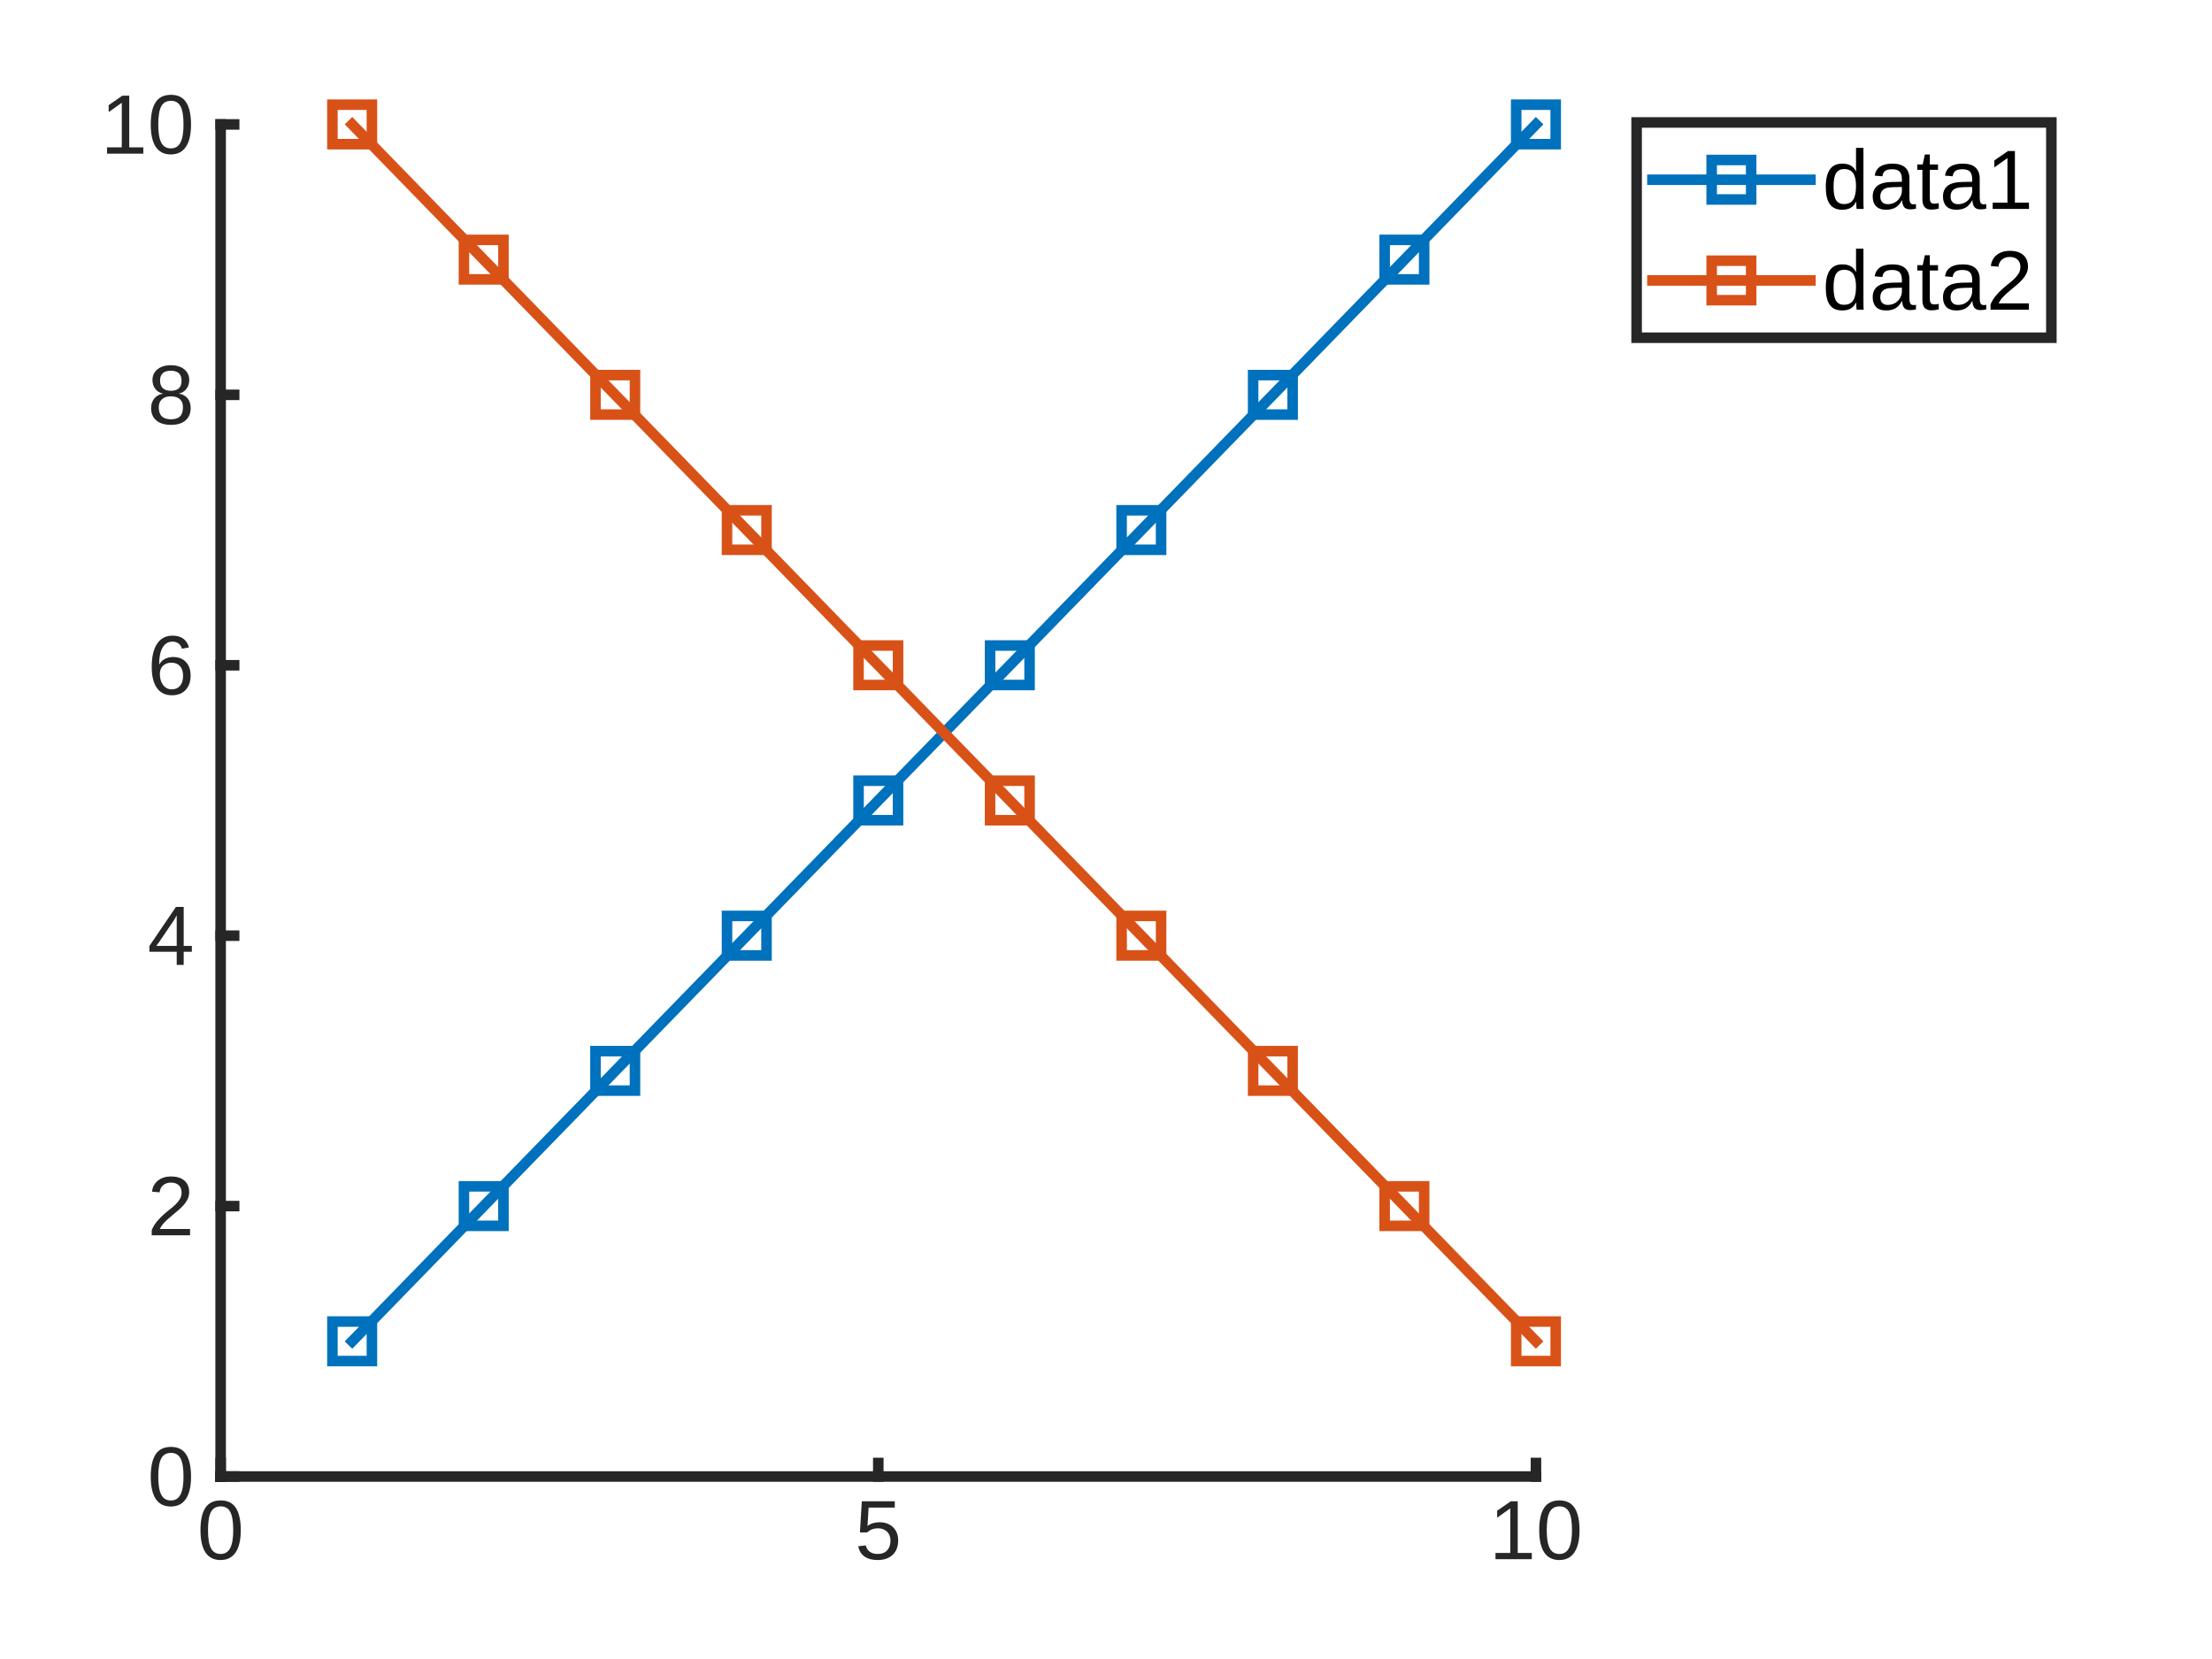
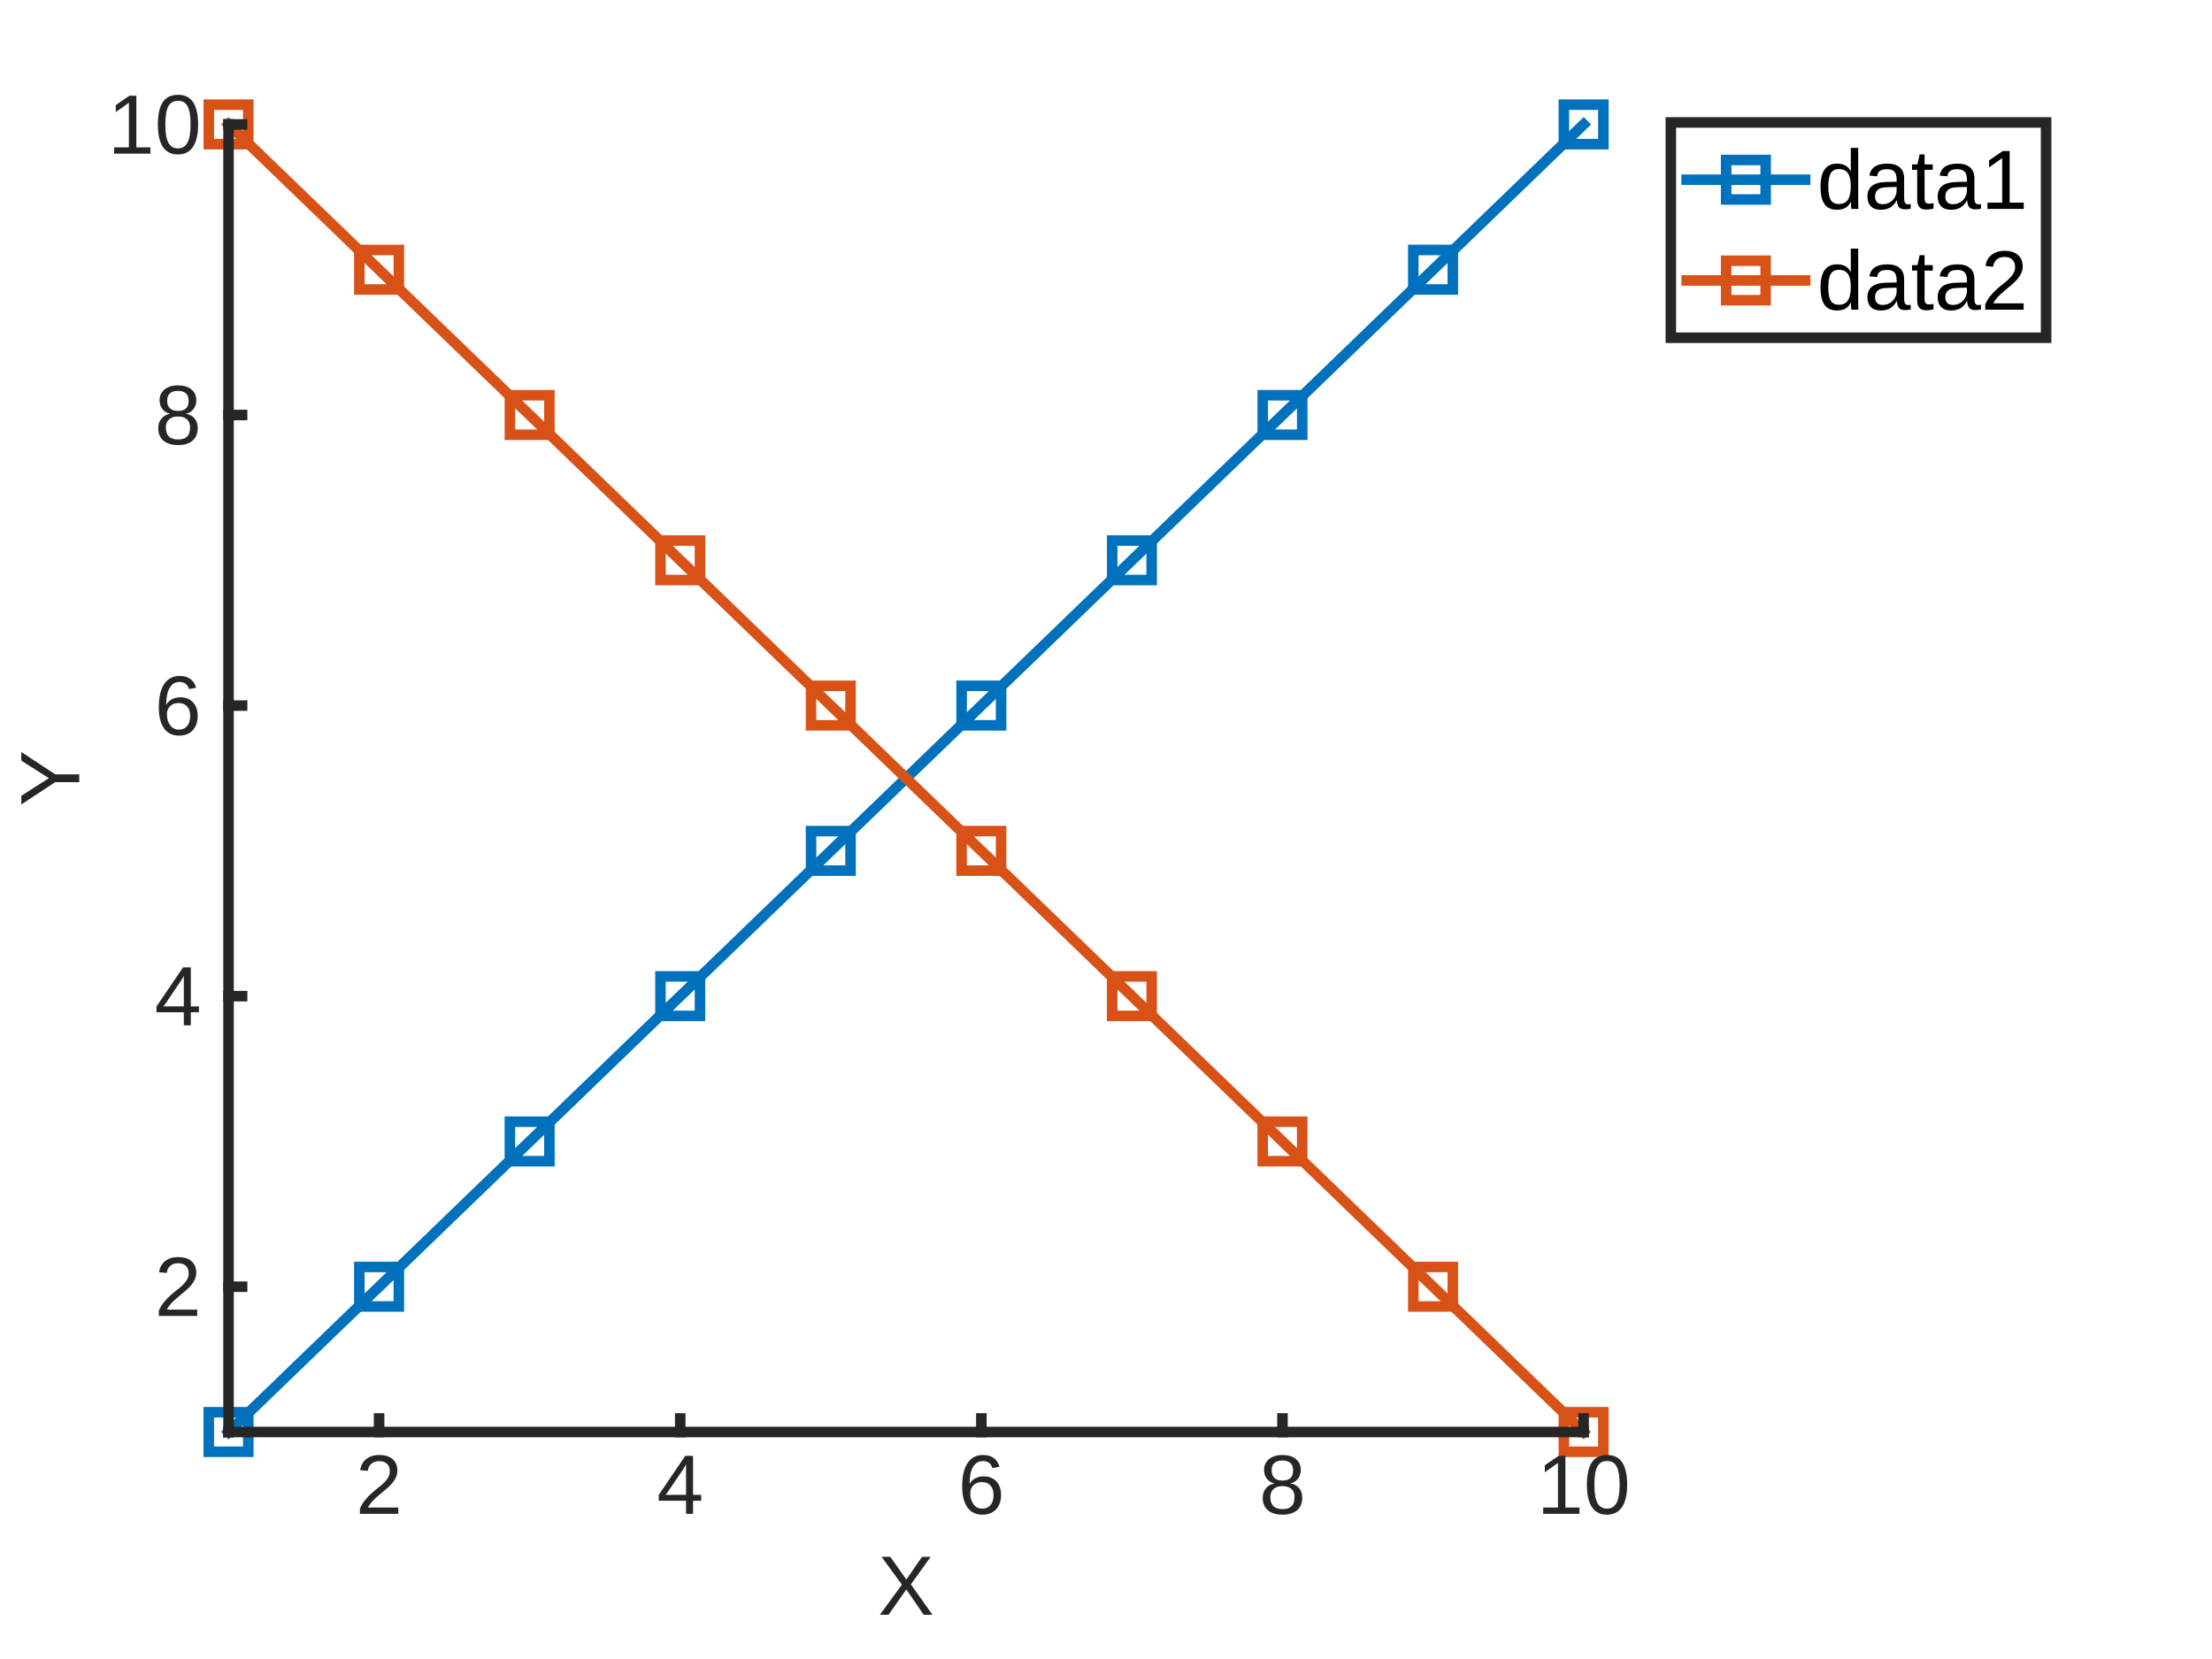
- <svg xmlns="http://www.w3.org/2000/svg" preserveAspectRatio="xMinYMin meet" width="100%" height="100%" fill="none" viewBox="0 0 560.000 420.000" version="1.1">
+ <svg xmlns="http://www.w3.org/2000/svg" preserveAspectRatio="xMinYMin meet" width="100%" height="100%" fill="none" viewBox="0 0 746.667 560.000" version="1.1">
  <g id="topgroup">
-     <rect x="0" y="0" width="560.000" height="420.000" fill="#ffffff" stroke="none" />
+     <rect x="0" y="0" width="746.667" height="560.000" fill="#ffffff" stroke="none" />
    <g id="ID000000">
-       <polygon fill="#ffffff" fill-opacity="1.000" stroke="none" points="55.857,373.800 388.848,373.800 388.848,31.500 55.857,31.500 " />
-       <polygon fill="#ffffff" fill-opacity="1.000" stroke="none" points="55.857,31.500 388.848,31.500 388.848,31.500 55.857,31.500 " />
-       <polygon fill="#ffffff" fill-opacity="1.000" stroke="none" points="55.857,373.800 55.857,373.800 55.857,31.500 55.857,31.500 " />
+       <polygon fill="#ffffff" fill-opacity="1.000" stroke="none" points="77.142,483.378 534.553,483.378 534.553,42.000 77.142,42.000 " />
+       <polygon fill="#ffffff" fill-opacity="1.000" stroke="none" points="77.142,42.000 534.553,42.000 534.553,42.000 77.142,42.000 " />
+       <polygon fill="#ffffff" fill-opacity="1.000" stroke="none" points="77.142,483.378 77.142,483.378 77.142,42.000 77.142,42.000 " />
      <g>
        <g id="ID000002">
- </g>
+           <g transform="translate(32.779,262.689)">
+             <g transform="rotate(-90.000)">
+               <text x="0.000" y="0.000" font-family="Arial" text-anchor="middle" dominant-baseline="text-after-edge" font-size="21.333pt" fill="#262626">
+                 <tspan>Y</tspan>
+               </text>
+             </g>
+           </g>
+         </g>
        <g id="ID000003">
- </g>
+           <g transform="translate(305.848,526.275)">
+             <g transform="rotate(-0.000)">
+               <text x="0.000" y="0.000" font-family="Arial" text-anchor="middle" dominant-baseline="text-before-edge" font-size="21.333pt" fill="#262626">
+                 <tspan>X</tspan>
+               </text>
+             </g>
+           </g>
+         </g>
        <g id="ID000004">
</g>
        <g id="ID000005" clip-path="url(#ID000001)">
-           <polyline fill="none" stroke-linecap="square" stroke-linejoin="round" stroke="#0071bc" stroke-width="2.000pt" stroke-dasharray="none" stroke-opacity="1.000" points="89.156,339.570 122.455,305.340 155.754,271.110 189.053,236.880 222.353,202.650 255.652,168.420 288.951,134.190 322.250,99.960 355.549,65.730 388.848,31.500 " />
+           <polyline fill="none" stroke-linecap="square" stroke-linejoin="round" stroke="#0071bc" stroke-width="2.667pt" stroke-dasharray="none" stroke-opacity="1.000" points="77.142,483.378 127.966,434.336 178.789,385.294 229.613,336.252 280.436,287.210 331.260,238.168 382.083,189.126 432.906,140.084 483.730,91.042 534.553,42.000 " />
          <g>
-             <polygon fill="none" stroke-linecap="square" stroke-linejoin="miter" stroke="#0071bc" stroke-width="2.000pt" stroke-opacity="1.000" stroke-dasharray="none" points="84.156,334.570 84.156,344.570 94.156,344.570 94.156,334.570 84.156,334.570 " />
-             <polygon fill="none" stroke-linecap="square" stroke-linejoin="miter" stroke="#0071bc" stroke-width="2.000pt" stroke-opacity="1.000" stroke-dasharray="none" points="117.455,300.340 117.455,310.340 127.455,310.340 127.455,300.340 117.455,300.340 " />
-             <polygon fill="none" stroke-linecap="square" stroke-linejoin="miter" stroke="#0071bc" stroke-width="2.000pt" stroke-opacity="1.000" stroke-dasharray="none" points="150.754,266.110 150.754,276.110 160.754,276.110 160.754,266.110 150.754,266.110 " />
-             <polygon fill="none" stroke-linecap="square" stroke-linejoin="miter" stroke="#0071bc" stroke-width="2.000pt" stroke-opacity="1.000" stroke-dasharray="none" points="184.053,231.880 184.053,241.880 194.053,241.880 194.053,231.880 184.053,231.880 " />
-             <polygon fill="none" stroke-linecap="square" stroke-linejoin="miter" stroke="#0071bc" stroke-width="2.000pt" stroke-opacity="1.000" stroke-dasharray="none" points="217.353,197.650 217.353,207.650 227.353,207.650 227.353,197.650 217.353,197.650 " />
-             <polygon fill="none" stroke-linecap="square" stroke-linejoin="miter" stroke="#0071bc" stroke-width="2.000pt" stroke-opacity="1.000" stroke-dasharray="none" points="250.652,163.420 250.652,173.420 260.652,173.420 260.652,163.420 250.652,163.420 " />
-             <polygon fill="none" stroke-linecap="square" stroke-linejoin="miter" stroke="#0071bc" stroke-width="2.000pt" stroke-opacity="1.000" stroke-dasharray="none" points="283.951,129.190 283.951,139.190 293.951,139.190 293.951,129.190 283.951,129.190 " />
-             <polygon fill="none" stroke-linecap="square" stroke-linejoin="miter" stroke="#0071bc" stroke-width="2.000pt" stroke-opacity="1.000" stroke-dasharray="none" points="317.250,94.960 317.250,104.960 327.250,104.960 327.250,94.960 317.250,94.960 " />
-             <polygon fill="none" stroke-linecap="square" stroke-linejoin="miter" stroke="#0071bc" stroke-width="2.000pt" stroke-opacity="1.000" stroke-dasharray="none" points="350.549,60.730 350.549,70.730 360.549,70.730 360.549,60.730 350.549,60.730 " />
-             <polygon fill="none" stroke-linecap="square" stroke-linejoin="miter" stroke="#0071bc" stroke-width="2.000pt" stroke-opacity="1.000" stroke-dasharray="none" points="383.848,26.500 383.848,36.500 393.848,36.500 393.848,26.500 383.848,26.500 " />
+             <polygon fill="none" stroke-linecap="square" stroke-linejoin="miter" stroke="#0071bc" stroke-width="2.667pt" stroke-opacity="1.000" stroke-dasharray="none" points="70.476,476.711 70.476,490.044 83.809,490.044 83.809,476.711 70.476,476.711 " />
+             <polygon fill="none" stroke-linecap="square" stroke-linejoin="miter" stroke="#0071bc" stroke-width="2.667pt" stroke-opacity="1.000" stroke-dasharray="none" points="121.299,427.669 121.299,441.002 134.632,441.002 134.632,427.669 121.299,427.669 " />
+             <polygon fill="none" stroke-linecap="square" stroke-linejoin="miter" stroke="#0071bc" stroke-width="2.667pt" stroke-opacity="1.000" stroke-dasharray="none" points="172.122,378.627 172.122,391.960 185.456,391.960 185.456,378.627 172.122,378.627 " />
+             <polygon fill="none" stroke-linecap="square" stroke-linejoin="miter" stroke="#0071bc" stroke-width="2.667pt" stroke-opacity="1.000" stroke-dasharray="none" points="222.946,329.585 222.946,342.919 236.279,342.919 236.279,329.585 222.946,329.585 " />
+             <polygon fill="none" stroke-linecap="square" stroke-linejoin="miter" stroke="#0071bc" stroke-width="2.667pt" stroke-opacity="1.000" stroke-dasharray="none" points="273.769,280.543 273.769,293.877 287.103,293.877 287.103,280.543 273.769,280.543 " />
+             <polygon fill="none" stroke-linecap="square" stroke-linejoin="miter" stroke="#0071bc" stroke-width="2.667pt" stroke-opacity="1.000" stroke-dasharray="none" points="324.593,231.501 324.593,244.835 337.926,244.835 337.926,231.501 324.593,231.501 " />
+             <polygon fill="none" stroke-linecap="square" stroke-linejoin="miter" stroke="#0071bc" stroke-width="2.667pt" stroke-opacity="1.000" stroke-dasharray="none" points="375.416,182.459 375.416,195.793 388.750,195.793 388.750,182.459 375.416,182.459 " />
+             <polygon fill="none" stroke-linecap="square" stroke-linejoin="miter" stroke="#0071bc" stroke-width="2.667pt" stroke-opacity="1.000" stroke-dasharray="none" points="426.240,133.417 426.240,146.751 439.573,146.751 439.573,133.417 426.240,133.417 " />
+             <polygon fill="none" stroke-linecap="square" stroke-linejoin="miter" stroke="#0071bc" stroke-width="2.667pt" stroke-opacity="1.000" stroke-dasharray="none" points="477.063,84.375 477.063,97.709 490.397,97.709 490.397,84.375 477.063,84.375 " />
+             <polygon fill="none" stroke-linecap="square" stroke-linejoin="miter" stroke="#0071bc" stroke-width="2.667pt" stroke-opacity="1.000" stroke-dasharray="none" points="527.887,35.333 527.887,48.667 541.220,48.667 541.220,35.333 527.887,35.333 " />
          </g>
        </g>
        <g id="ID000006" clip-path="url(#ID000001)">
-           <polyline fill="none" stroke-linecap="square" stroke-linejoin="round" stroke="#d85218" stroke-width="2.000pt" stroke-dasharray="none" stroke-opacity="1.000" points="89.156,31.500 122.455,65.730 155.754,99.960 189.053,134.190 222.353,168.420 255.652,202.650 288.951,236.880 322.250,271.110 355.549,305.340 388.848,339.570 " />
+           <polyline fill="none" stroke-linecap="square" stroke-linejoin="round" stroke="#d85218" stroke-width="2.667pt" stroke-dasharray="none" stroke-opacity="1.000" points="77.142,42.000 127.966,91.042 178.789,140.084 229.613,189.126 280.436,238.168 331.260,287.210 382.083,336.252 432.906,385.294 483.730,434.336 534.553,483.378 " />
          <g>
-             <polygon fill="none" stroke-linecap="square" stroke-linejoin="miter" stroke="#d85218" stroke-width="2.000pt" stroke-opacity="1.000" stroke-dasharray="none" points="84.156,26.500 84.156,36.500 94.156,36.500 94.156,26.500 84.156,26.500 " />
-             <polygon fill="none" stroke-linecap="square" stroke-linejoin="miter" stroke="#d85218" stroke-width="2.000pt" stroke-opacity="1.000" stroke-dasharray="none" points="117.455,60.730 117.455,70.730 127.455,70.730 127.455,60.730 117.455,60.730 " />
-             <polygon fill="none" stroke-linecap="square" stroke-linejoin="miter" stroke="#d85218" stroke-width="2.000pt" stroke-opacity="1.000" stroke-dasharray="none" points="150.754,94.960 150.754,104.960 160.754,104.960 160.754,94.960 150.754,94.960 " />
-             <polygon fill="none" stroke-linecap="square" stroke-linejoin="miter" stroke="#d85218" stroke-width="2.000pt" stroke-opacity="1.000" stroke-dasharray="none" points="184.053,129.190 184.053,139.190 194.053,139.190 194.053,129.190 184.053,129.190 " />
-             <polygon fill="none" stroke-linecap="square" stroke-linejoin="miter" stroke="#d85218" stroke-width="2.000pt" stroke-opacity="1.000" stroke-dasharray="none" points="217.353,163.420 217.353,173.420 227.353,173.420 227.353,163.420 217.353,163.420 " />
-             <polygon fill="none" stroke-linecap="square" stroke-linejoin="miter" stroke="#d85218" stroke-width="2.000pt" stroke-opacity="1.000" stroke-dasharray="none" points="250.652,197.650 250.652,207.650 260.652,207.650 260.652,197.650 250.652,197.650 " />
-             <polygon fill="none" stroke-linecap="square" stroke-linejoin="miter" stroke="#d85218" stroke-width="2.000pt" stroke-opacity="1.000" stroke-dasharray="none" points="283.951,231.880 283.951,241.880 293.951,241.880 293.951,231.880 283.951,231.880 " />
-             <polygon fill="none" stroke-linecap="square" stroke-linejoin="miter" stroke="#d85218" stroke-width="2.000pt" stroke-opacity="1.000" stroke-dasharray="none" points="317.250,266.110 317.250,276.110 327.250,276.110 327.250,266.110 317.250,266.110 " />
-             <polygon fill="none" stroke-linecap="square" stroke-linejoin="miter" stroke="#d85218" stroke-width="2.000pt" stroke-opacity="1.000" stroke-dasharray="none" points="350.549,300.340 350.549,310.340 360.549,310.340 360.549,300.340 350.549,300.340 " />
-             <polygon fill="none" stroke-linecap="square" stroke-linejoin="miter" stroke="#d85218" stroke-width="2.000pt" stroke-opacity="1.000" stroke-dasharray="none" points="383.848,334.570 383.848,344.570 393.848,344.570 393.848,334.570 383.848,334.570 " />
+             <polygon fill="none" stroke-linecap="square" stroke-linejoin="miter" stroke="#d85218" stroke-width="2.667pt" stroke-opacity="1.000" stroke-dasharray="none" points="70.476,35.333 70.476,48.667 83.809,48.667 83.809,35.333 70.476,35.333 " />
+             <polygon fill="none" stroke-linecap="square" stroke-linejoin="miter" stroke="#d85218" stroke-width="2.667pt" stroke-opacity="1.000" stroke-dasharray="none" points="121.299,84.375 121.299,97.709 134.632,97.709 134.632,84.375 121.299,84.375 " />
+             <polygon fill="none" stroke-linecap="square" stroke-linejoin="miter" stroke="#d85218" stroke-width="2.667pt" stroke-opacity="1.000" stroke-dasharray="none" points="172.122,133.417 172.122,146.751 185.456,146.751 185.456,133.417 172.122,133.417 " />
+             <polygon fill="none" stroke-linecap="square" stroke-linejoin="miter" stroke="#d85218" stroke-width="2.667pt" stroke-opacity="1.000" stroke-dasharray="none" points="222.946,182.459 222.946,195.793 236.279,195.793 236.279,182.459 222.946,182.459 " />
+             <polygon fill="none" stroke-linecap="square" stroke-linejoin="miter" stroke="#d85218" stroke-width="2.667pt" stroke-opacity="1.000" stroke-dasharray="none" points="273.769,231.501 273.769,244.835 287.103,244.835 287.103,231.501 273.769,231.501 " />
+             <polygon fill="none" stroke-linecap="square" stroke-linejoin="miter" stroke="#d85218" stroke-width="2.667pt" stroke-opacity="1.000" stroke-dasharray="none" points="324.593,280.543 324.593,293.877 337.926,293.877 337.926,280.543 324.593,280.543 " />
+             <polygon fill="none" stroke-linecap="square" stroke-linejoin="miter" stroke="#d85218" stroke-width="2.667pt" stroke-opacity="1.000" stroke-dasharray="none" points="375.416,329.585 375.416,342.919 388.750,342.919 388.750,329.585 375.416,329.585 " />
+             <polygon fill="none" stroke-linecap="square" stroke-linejoin="miter" stroke="#d85218" stroke-width="2.667pt" stroke-opacity="1.000" stroke-dasharray="none" points="426.240,378.627 426.240,391.960 439.573,391.960 439.573,378.627 426.240,378.627 " />
+             <polygon fill="none" stroke-linecap="square" stroke-linejoin="miter" stroke="#d85218" stroke-width="2.667pt" stroke-opacity="1.000" stroke-dasharray="none" points="477.063,427.669 477.063,441.002 490.397,441.002 490.397,427.669 477.063,427.669 " />
+             <polygon fill="none" stroke-linecap="square" stroke-linejoin="miter" stroke="#d85218" stroke-width="2.667pt" stroke-opacity="1.000" stroke-dasharray="none" points="527.887,476.711 527.887,490.044 541.220,490.044 541.220,476.711 527.887,476.711 " />
          </g>
        </g>
        <clipPath id="ID000001">
-           <rect x="20.591" y="22.611" width="377.146" height="384.721" />
+           <rect x="68.253" y="33.111" width="475.189" height="459.156" />
        </clipPath>
      </g>
      <g>
-         <polyline fill="none" stroke-linecap="square" stroke-linejoin="miter" stroke="#262626" stroke-width="2.000pt" stroke-dasharray="none" stroke-opacity="1.000" points="55.857,373.800 55.857,370.377 " />
-         <polyline fill="none" stroke-linecap="square" stroke-linejoin="miter" stroke="#262626" stroke-width="2.000pt" stroke-dasharray="none" stroke-opacity="1.000" points="222.353,373.800 222.353,370.377 " />
-         <polyline fill="none" stroke-linecap="square" stroke-linejoin="miter" stroke="#262626" stroke-width="2.000pt" stroke-dasharray="none" stroke-opacity="1.000" points="388.848,373.800 388.848,370.377 " />
-         <polyline fill="none" stroke-linecap="square" stroke-linejoin="miter" stroke="#262626" stroke-width="2.000pt" stroke-dasharray="none" stroke-opacity="1.000" points="55.857,373.800 388.848,373.800 " />
-         <g transform="translate(55.857,380.646)">
+         <polyline fill="none" stroke-linecap="square" stroke-linejoin="miter" stroke="#262626" stroke-width="2.667pt" stroke-dasharray="none" stroke-opacity="1.000" points="127.966,483.378 127.966,478.804 " />
+         <polyline fill="none" stroke-linecap="square" stroke-linejoin="miter" stroke="#262626" stroke-width="2.667pt" stroke-dasharray="none" stroke-opacity="1.000" points="229.613,483.378 229.613,478.804 " />
+         <polyline fill="none" stroke-linecap="square" stroke-linejoin="miter" stroke="#262626" stroke-width="2.667pt" stroke-dasharray="none" stroke-opacity="1.000" points="331.260,483.378 331.260,478.804 " />
+         <polyline fill="none" stroke-linecap="square" stroke-linejoin="miter" stroke="#262626" stroke-width="2.667pt" stroke-dasharray="none" stroke-opacity="1.000" points="432.906,483.378 432.906,478.804 " />
+         <polyline fill="none" stroke-linecap="square" stroke-linejoin="miter" stroke="#262626" stroke-width="2.667pt" stroke-dasharray="none" stroke-opacity="1.000" points="534.553,483.378 534.553,478.804 " />
+         <polyline fill="none" stroke-linecap="square" stroke-linejoin="miter" stroke="#262626" stroke-width="2.667pt" stroke-dasharray="none" stroke-opacity="1.000" points="77.142,483.378 534.553,483.378 " />
+         <g transform="translate(127.966,492.205)">
          <g transform="rotate(-0.000)">
-             <text x="0.000" y="0.000" font-family="Arial" text-anchor="middle" dominant-baseline="text-before-edge" font-size="16.000pt" fill="#262626">
-               <tspan>0</tspan>
+             <text x="0.000" y="0.000" font-family="Arial" text-anchor="middle" dominant-baseline="text-before-edge" font-size="21.333pt" fill="#262626">
+               <tspan>2</tspan>
            </text>
          </g>
        </g>
-         <g transform="translate(222.353,380.646)">
+         <g transform="translate(229.613,492.205)">
          <g transform="rotate(-0.000)">
-             <text x="0.000" y="0.000" font-family="Arial" text-anchor="middle" dominant-baseline="text-before-edge" font-size="16.000pt" fill="#262626">
-               <tspan>5</tspan>
+             <text x="0.000" y="0.000" font-family="Arial" text-anchor="middle" dominant-baseline="text-before-edge" font-size="21.333pt" fill="#262626">
+               <tspan>4</tspan>
            </text>
          </g>
        </g>
-         <g transform="translate(388.848,380.646)">
+         <g transform="translate(331.260,492.205)">
          <g transform="rotate(-0.000)">
-             <text x="0.000" y="0.000" font-family="Arial" text-anchor="middle" dominant-baseline="text-before-edge" font-size="16.000pt" fill="#262626">
+             <text x="0.000" y="0.000" font-family="Arial" text-anchor="middle" dominant-baseline="text-before-edge" font-size="21.333pt" fill="#262626">
+               <tspan>6</tspan>
+             </text>
+           </g>
+         </g>
+         <g transform="translate(432.906,492.205)">
+           <g transform="rotate(-0.000)">
+             <text x="0.000" y="0.000" font-family="Arial" text-anchor="middle" dominant-baseline="text-before-edge" font-size="21.333pt" fill="#262626">
+               <tspan>8</tspan>
+             </text>
+           </g>
+         </g>
+         <g transform="translate(534.553,492.205)">
+           <g transform="rotate(-0.000)">
+             <text x="0.000" y="0.000" font-family="Arial" text-anchor="middle" dominant-baseline="text-before-edge" font-size="21.333pt" fill="#262626">
              <tspan>10</tspan>
            </text>
          </g>
        </g>
-         <polyline fill="none" stroke-linecap="square" stroke-linejoin="miter" stroke="#262626" stroke-width="2.000pt" stroke-dasharray="none" stroke-opacity="1.000" points="55.857,373.800 59.280,373.800 " />
-         <polyline fill="none" stroke-linecap="square" stroke-linejoin="miter" stroke="#262626" stroke-width="2.000pt" stroke-dasharray="none" stroke-opacity="1.000" points="55.857,305.340 59.280,305.340 " />
-         <polyline fill="none" stroke-linecap="square" stroke-linejoin="miter" stroke="#262626" stroke-width="2.000pt" stroke-dasharray="none" stroke-opacity="1.000" points="55.857,236.880 59.280,236.880 " />
-         <polyline fill="none" stroke-linecap="square" stroke-linejoin="miter" stroke="#262626" stroke-width="2.000pt" stroke-dasharray="none" stroke-opacity="1.000" points="55.857,168.420 59.280,168.420 " />
-         <polyline fill="none" stroke-linecap="square" stroke-linejoin="miter" stroke="#262626" stroke-width="2.000pt" stroke-dasharray="none" stroke-opacity="1.000" points="55.857,99.960 59.280,99.960 " />
-         <polyline fill="none" stroke-linecap="square" stroke-linejoin="miter" stroke="#262626" stroke-width="2.000pt" stroke-dasharray="none" stroke-opacity="1.000" points="55.857,31.500 59.280,31.500 " />
-         <polyline fill="none" stroke-linecap="square" stroke-linejoin="miter" stroke="#262626" stroke-width="2.000pt" stroke-dasharray="none" stroke-opacity="1.000" points="55.857,373.800 55.857,31.500 " />
-         <g transform="translate(49.197,373.800)">
+         <polyline fill="none" stroke-linecap="square" stroke-linejoin="miter" stroke="#262626" stroke-width="2.667pt" stroke-dasharray="none" stroke-opacity="1.000" points="77.142,434.336 81.716,434.336 " />
+         <polyline fill="none" stroke-linecap="square" stroke-linejoin="miter" stroke="#262626" stroke-width="2.667pt" stroke-dasharray="none" stroke-opacity="1.000" points="77.142,336.252 81.716,336.252 " />
+         <polyline fill="none" stroke-linecap="square" stroke-linejoin="miter" stroke="#262626" stroke-width="2.667pt" stroke-dasharray="none" stroke-opacity="1.000" points="77.142,238.168 81.716,238.168 " />
+         <polyline fill="none" stroke-linecap="square" stroke-linejoin="miter" stroke="#262626" stroke-width="2.667pt" stroke-dasharray="none" stroke-opacity="1.000" points="77.142,140.084 81.716,140.084 " />
+         <polyline fill="none" stroke-linecap="square" stroke-linejoin="miter" stroke="#262626" stroke-width="2.667pt" stroke-dasharray="none" stroke-opacity="1.000" points="77.142,42.000 81.716,42.000 " />
+         <polyline fill="none" stroke-linecap="square" stroke-linejoin="miter" stroke="#262626" stroke-width="2.667pt" stroke-dasharray="none" stroke-opacity="1.000" points="77.142,483.378 77.142,42.000 " />
+         <g transform="translate(67.994,434.336)">
          <g transform="rotate(-0.000)">
-             <text x="0.000" y="0.000" font-family="Arial" text-anchor="end" dominant-baseline="central" font-size="16.000pt" fill="#262626">
-               <tspan>0</tspan>
-             </text>
-           </g>
-         </g>
-         <g transform="translate(49.197,305.340)">
-           <g transform="rotate(-0.000)">
-             <text x="0.000" y="0.000" font-family="Arial" text-anchor="end" dominant-baseline="central" font-size="16.000pt" fill="#262626">
+             <text x="0.000" y="0.000" font-family="Arial" text-anchor="end" dominant-baseline="central" font-size="21.333pt" fill="#262626">
              <tspan>2</tspan>
            </text>
          </g>
        </g>
-         <g transform="translate(49.197,236.880)">
+         <g transform="translate(67.994,336.252)">
          <g transform="rotate(-0.000)">
-             <text x="0.000" y="0.000" font-family="Arial" text-anchor="end" dominant-baseline="central" font-size="16.000pt" fill="#262626">
+             <text x="0.000" y="0.000" font-family="Arial" text-anchor="end" dominant-baseline="central" font-size="21.333pt" fill="#262626">
              <tspan>4</tspan>
            </text>
          </g>
        </g>
-         <g transform="translate(49.197,168.420)">
+         <g transform="translate(67.994,238.168)">
          <g transform="rotate(-0.000)">
-             <text x="0.000" y="0.000" font-family="Arial" text-anchor="end" dominant-baseline="central" font-size="16.000pt" fill="#262626">
+             <text x="0.000" y="0.000" font-family="Arial" text-anchor="end" dominant-baseline="central" font-size="21.333pt" fill="#262626">
              <tspan>6</tspan>
            </text>
          </g>
        </g>
-         <g transform="translate(49.197,99.960)">
+         <g transform="translate(67.994,140.084)">
          <g transform="rotate(-0.000)">
-             <text x="0.000" y="0.000" font-family="Arial" text-anchor="end" dominant-baseline="central" font-size="16.000pt" fill="#262626">
+             <text x="0.000" y="0.000" font-family="Arial" text-anchor="end" dominant-baseline="central" font-size="21.333pt" fill="#262626">
              <tspan>8</tspan>
            </text>
          </g>
        </g>
-         <g transform="translate(49.197,31.500)">
+         <g transform="translate(67.994,42.000)">
          <g transform="rotate(-0.000)">
-             <text x="0.000" y="0.000" font-family="Arial" text-anchor="end" dominant-baseline="central" font-size="16.000pt" fill="#262626">
+             <text x="0.000" y="0.000" font-family="Arial" text-anchor="end" dominant-baseline="central" font-size="21.333pt" fill="#262626">
              <tspan>10</tspan>
            </text>
          </g>
        </g>
-         <polyline fill="none" stroke-linecap="square" stroke-linejoin="miter" stroke="#262626" stroke-width="2.000pt" stroke-dasharray="none" stroke-opacity="1.000" points="55.857,373.800 55.857,373.800 " />
+         <polyline fill="none" stroke-linecap="square" stroke-linejoin="miter" stroke="#262626" stroke-width="2.667pt" stroke-dasharray="none" stroke-opacity="1.000" points="77.142,483.378 77.142,483.378 " />
      </g>
    </g>
    <g id="ID000007">
      <clipPath id="ID000008">
-         <rect x="414.333" y="31.000" width="105.000" height="54.500" />
+         <rect x="564.000" y="41.333" width="126.667" height="72.667" />
      </clipPath>
      <g id="ID000009">
-         <rect fill="#ffffff" stroke-linecap="square" stroke-linejoin="miter" stroke="#262626" stroke-width="2.000pt" stroke-dasharray="none" stroke-opacity="1.000" x="414.333" y="31.000" width="105.000" height="54.500" />
+         <rect fill="#ffffff" stroke-linecap="square" stroke-linejoin="miter" stroke="#262626" stroke-width="2.667pt" stroke-dasharray="none" stroke-opacity="1.000" x="564.000" y="41.333" width="126.667" height="72.667" />
      </g>
      <g id="ID000010" clip-path="url(#ID000008)">
        <g>
-           <polygon fill="none" stroke-linecap="square" stroke-linejoin="miter" stroke="#d85218" stroke-width="2.000pt" stroke-opacity="1.000" stroke-dasharray="none" points="433.333,66.000 433.333,76.000 443.333,76.000 443.333,66.000 433.333,66.000 " />
+           <polygon fill="none" stroke-linecap="square" stroke-linejoin="miter" stroke="#d85218" stroke-width="2.667pt" stroke-opacity="1.000" stroke-dasharray="none" points="582.667,88.000 582.667,101.333 596.000,101.333 596.000,88.000 582.667,88.000 " />
        </g>
      </g>
      <g id="ID000011" clip-path="url(#ID000008)">
-         <polyline fill="none" stroke-linecap="square" stroke-linejoin="round" stroke="#d85218" stroke-width="2.000pt" stroke-dasharray="none" stroke-opacity="1.000" points="418.333,71.000 458.333,71.000 " />
+         <polyline fill="none" stroke-linecap="square" stroke-linejoin="round" stroke="#d85218" stroke-width="2.667pt" stroke-dasharray="none" stroke-opacity="1.000" points="569.333,94.667 609.333,94.667 " />
      </g>
      <g id="ID000012" clip-path="url(#ID000008)">
        <g>
-           <polygon fill="none" stroke-linecap="square" stroke-linejoin="miter" stroke="#0071bc" stroke-width="2.000pt" stroke-opacity="1.000" stroke-dasharray="none" points="433.333,40.500 433.333,50.500 443.333,50.500 443.333,40.500 433.333,40.500 " />
+           <polygon fill="none" stroke-linecap="square" stroke-linejoin="miter" stroke="#0071bc" stroke-width="2.667pt" stroke-opacity="1.000" stroke-dasharray="none" points="582.667,54.000 582.667,67.333 596.000,67.333 596.000,54.000 582.667,54.000 " />
        </g>
      </g>
      <g id="ID000013" clip-path="url(#ID000008)">
-         <polyline fill="none" stroke-linecap="square" stroke-linejoin="round" stroke="#0071bc" stroke-width="2.000pt" stroke-dasharray="none" stroke-opacity="1.000" points="418.333,45.500 458.333,45.500 " />
+         <polyline fill="none" stroke-linecap="square" stroke-linejoin="round" stroke="#0071bc" stroke-width="2.667pt" stroke-dasharray="none" stroke-opacity="1.000" points="569.333,60.667 609.333,60.667 " />
      </g>
      <g id="ID000014">
-         <g transform="translate(461.333,71.000)">
+         <g transform="translate(613.333,94.667)">
          <g transform="rotate(-0.000)">
-             <text x="0.000" y="0.000" font-family="Arial" text-anchor="start" dominant-baseline="central" font-size="16.000pt" fill="#000000">
+             <text x="0.000" y="0.000" font-family="Arial" text-anchor="start" dominant-baseline="central" font-size="21.333pt" fill="#000000">
              <tspan>data2</tspan>
            </text>
          </g>
        </g>
      </g>
      <g id="ID000015">
-         <g transform="translate(461.333,45.500)">
+         <g transform="translate(613.333,60.667)">
          <g transform="rotate(-0.000)">
-             <text x="0.000" y="0.000" font-family="Arial" text-anchor="start" dominant-baseline="central" font-size="16.000pt" fill="#000000">
+             <text x="0.000" y="0.000" font-family="Arial" text-anchor="start" dominant-baseline="central" font-size="21.333pt" fill="#000000">
              <tspan>data1</tspan>
            </text>
          </g>
        </g>
      </g>
    </g>
  </g>
</svg>
